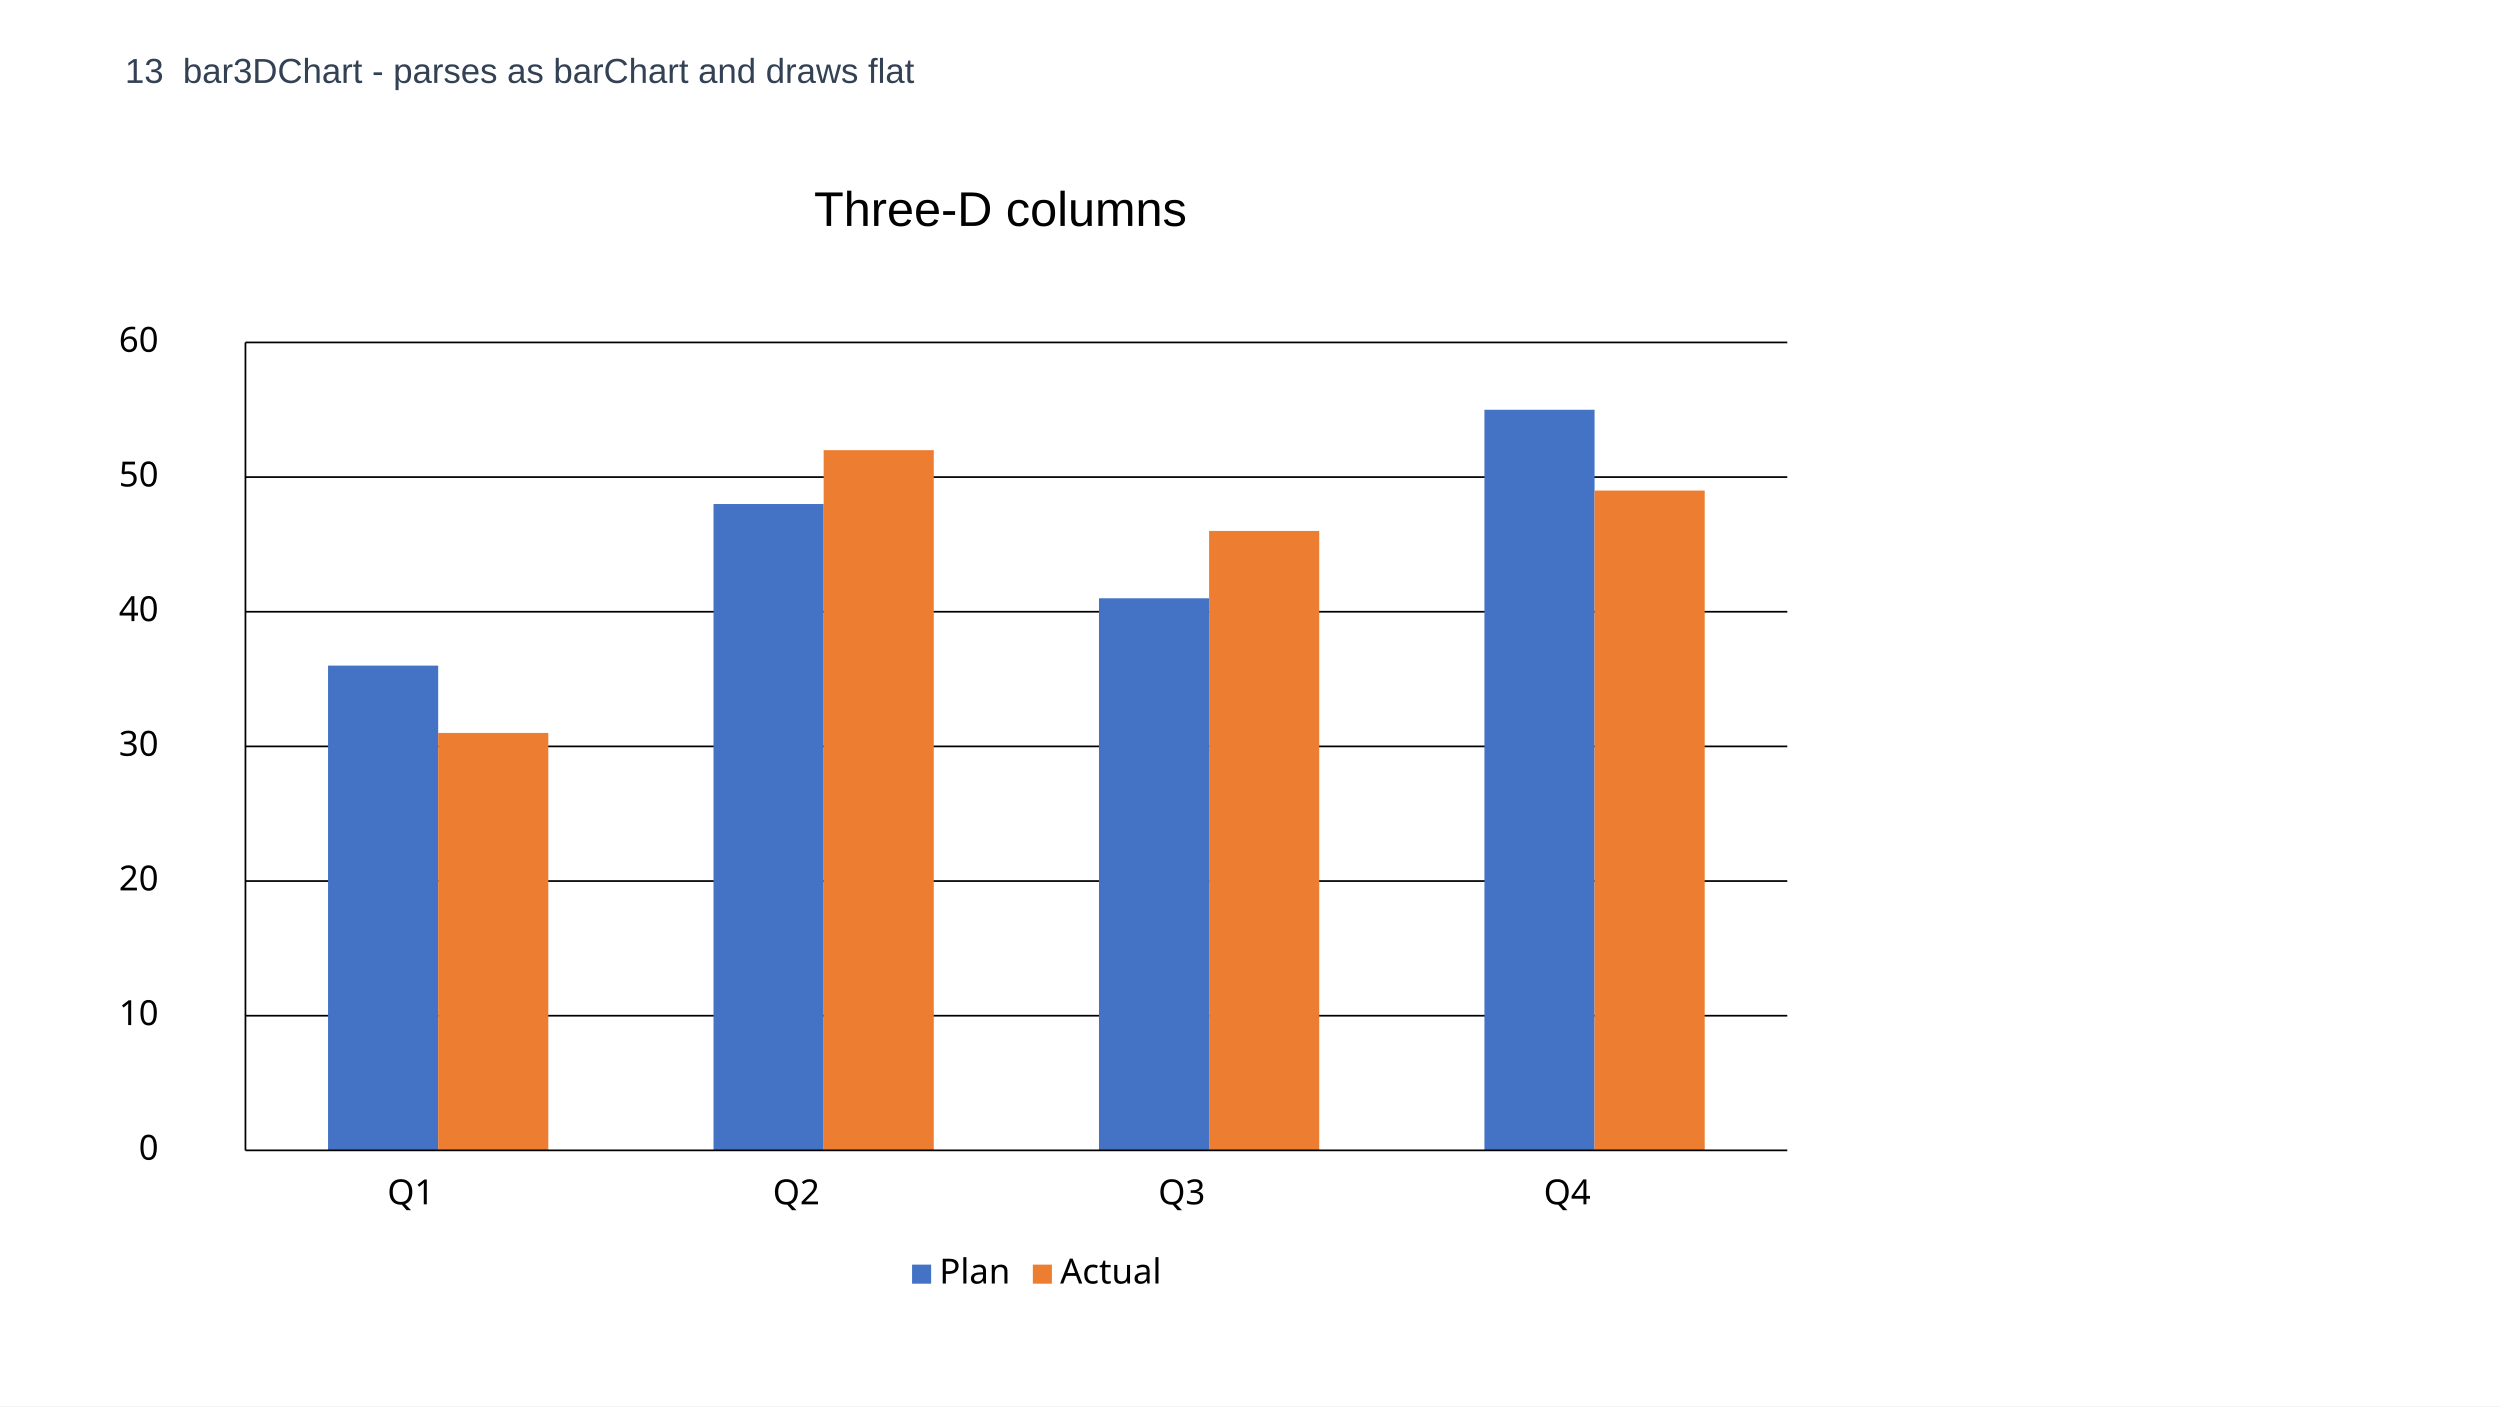
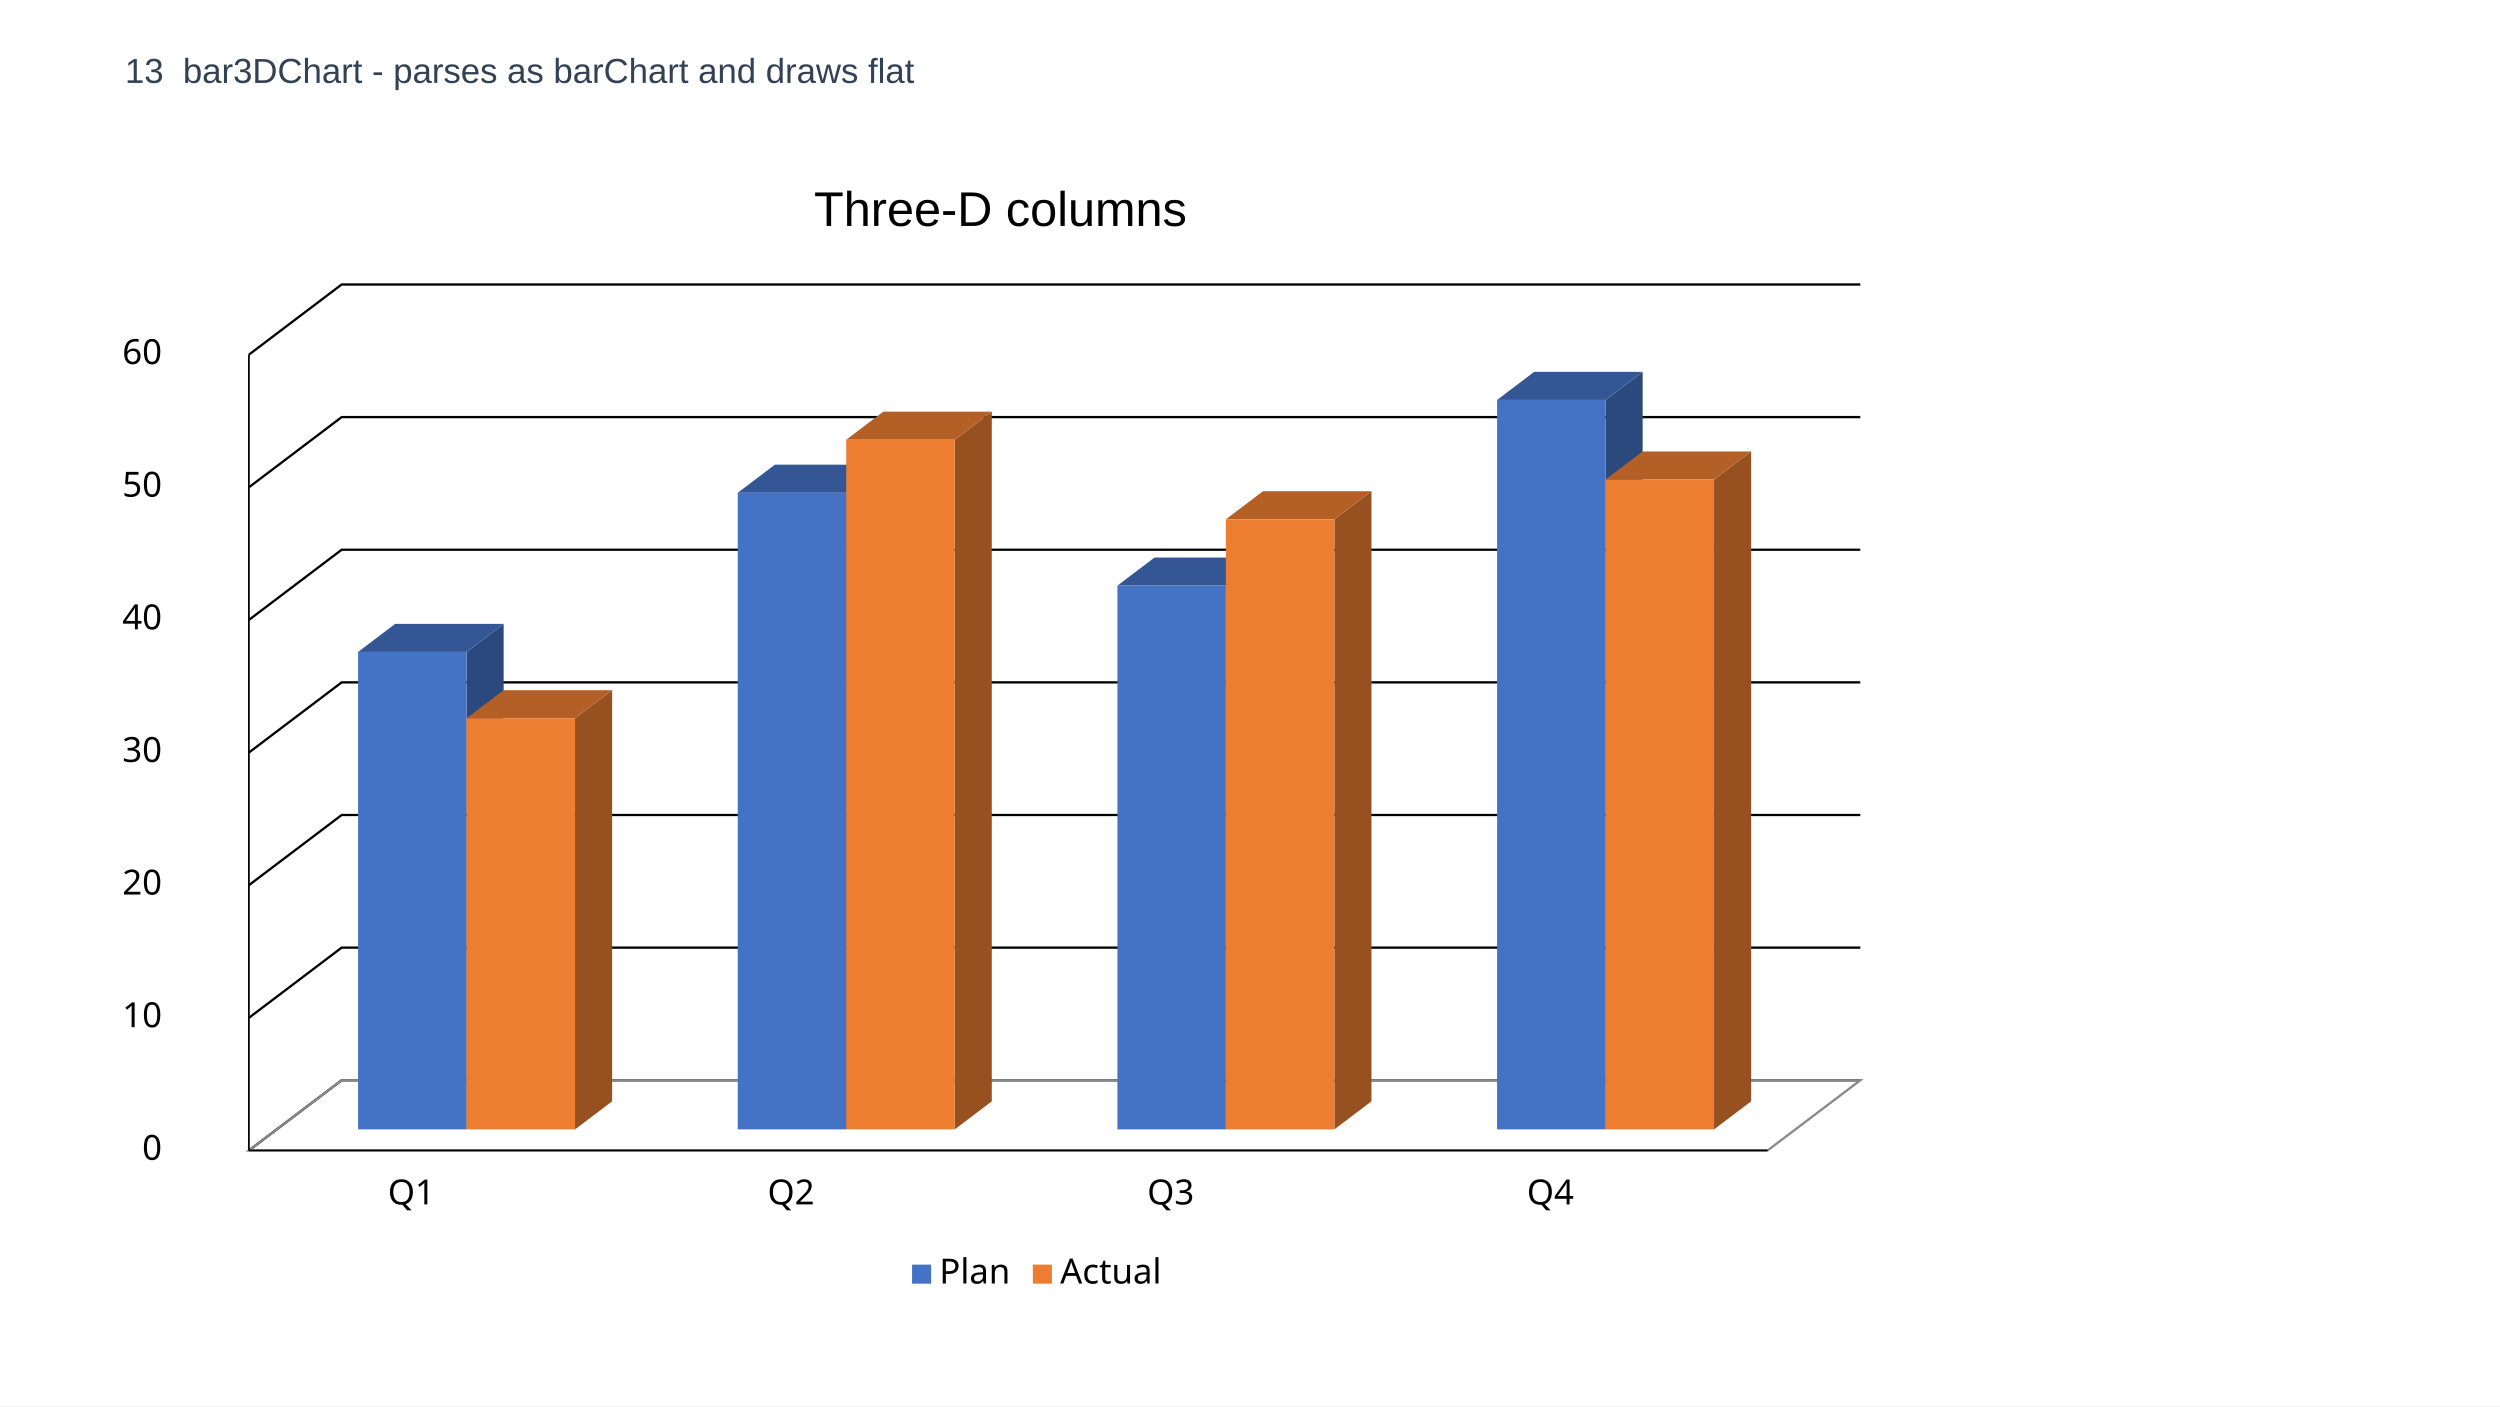
<svg xmlns="http://www.w3.org/2000/svg" viewBox="0 0 960 540" width="960" height="540">
  <rect width="960" height="540" fill="#ffffff" />
  <g role="img" aria-label="Caption" data-pptx-id="268.22" data-pptx-path="0" transform="translate(48, 18.667)">
    <rect fill="none" stroke="none" width="864" height="29.333" />
    <text x="0" y="13.174" xml:space="preserve">
      <tspan x="0" dy="0" text-anchor="start" font-size="13.333" font-family="Arial, Arimo, sans-serif" fill="#334155">13  bar3DChart - parses as barChart and draws flat</tspan>
    </text>
  </g>
  <g role="img" aria-label="bar3DChart" data-pptx-id="268.112" data-pptx-path="1" transform="translate(48, 61.333) scale(1, 1) translate(0, 0)">
    <g transform="translate(0, 6.981)">
      <rect fill="none" stroke="none" width="693.333" height="31.281" />
      <text x="0" y="18.444" xml:space="preserve">
        <tspan x="346.667" dy="0" text-anchor="middle" font-size="18.667" font-family="Arial, Arimo, sans-serif">Three-D columns</tspan>
      </text>
    </g>
-     <g transform="translate(46.252, 328.698)">
-       <line stroke-width="0.667" stroke="#000000" fill="none" x1="0" y1="0" x2="592.068" y2="0" />
-     </g>
-     <g transform="translate(46.252, 276.991)">
-       <line stroke-width="0.667" stroke="#000000" fill="none" x1="0" y1="0" x2="592.068" y2="0" />
-     </g>
-     <g transform="translate(46.252, 225.284)">
-       <line stroke-width="0.667" stroke="#000000" fill="none" x1="0" y1="0" x2="592.068" y2="0" />
-     </g>
-     <g transform="translate(46.252, 173.577)">
-       <line stroke-width="0.667" stroke="#000000" fill="none" x1="0" y1="0" x2="592.068" y2="0" />
-     </g>
-     <g transform="translate(46.252, 121.87)">
-       <line stroke-width="0.667" stroke="#000000" fill="none" x1="0" y1="0" x2="592.068" y2="0" />
-     </g>
-     <g transform="translate(46.252, 70.162)">
-       <line stroke-width="0.667" stroke="#000000" fill="none" x1="0" y1="0" x2="592.068" y2="0" />
-     </g>
-     <g transform="translate(77.97, 194.26)">
-       <rect fill="#4472c4" stroke="none" width="42.291" height="186.146" />
-     </g>
-     <g transform="translate(120.26, 220.113)">
-       <rect fill="#ed7d31" stroke="none" width="42.291" height="160.292" />
-     </g>
-     <g transform="translate(225.987, 132.211)">
-       <rect fill="#4472c4" stroke="none" width="42.291" height="248.194" />
-     </g>
-     <g transform="translate(268.278, 111.528)">
-       <rect fill="#ed7d31" stroke="none" width="42.291" height="268.877" />
-     </g>
-     <g transform="translate(374.004, 168.406)">
-       <rect fill="#4472c4" stroke="none" width="42.291" height="211.999" />
-     </g>
-     <g transform="translate(416.295, 142.552)">
-       <rect fill="#ed7d31" stroke="none" width="42.291" height="237.853" />
-     </g>
-     <g transform="translate(522.021, 96.016)">
-       <rect fill="#4472c4" stroke="none" width="42.291" height="284.389" />
-     </g>
-     <g transform="translate(564.312, 127.04)">
-       <rect fill="#ed7d31" stroke="none" width="42.291" height="253.365" />
-     </g>
-     <g transform="translate(46.252, 70.162)">
-       <line stroke-width="0.667" stroke="#000000" fill="none" x1="0" y1="0" x2="0" y2="310.243" />
-     </g>
-     <g transform="translate(46.252, 380.405)">
-       <line stroke-width="0.667" stroke="#000000" fill="none" x1="0" y1="0" x2="592.068" y2="0" />
-     </g>
-     <g transform="translate(0, 371.762)">
-       <rect fill="none" stroke="none" width="33.895" height="24.414" />
-       <text x="0" y="12.243" xml:space="preserve">
-         <tspan x="33.895" dy="0" text-anchor="end" font-size="13.333" font-family="Aptos, Carlito, sans-serif" fill="#000000">0</tspan>
-       </text>
-     </g>
-     <g transform="translate(0, 320.055)">
-       <rect fill="none" stroke="none" width="33.895" height="24.414" />
-       <text x="0" y="12.243" xml:space="preserve">
-         <tspan x="33.895" dy="0" text-anchor="end" font-size="13.333" font-family="Aptos, Carlito, sans-serif" fill="#000000">10</tspan>
-       </text>
-     </g>
-     <g transform="translate(0, 268.348)">
-       <rect fill="none" stroke="none" width="33.895" height="24.414" />
-       <text x="0" y="12.243" xml:space="preserve">
-         <tspan x="33.895" dy="0" text-anchor="end" font-size="13.333" font-family="Aptos, Carlito, sans-serif" fill="#000000">20</tspan>
-       </text>
-     </g>
-     <g transform="translate(0, 216.64)">
-       <rect fill="none" stroke="none" width="33.895" height="24.414" />
-       <text x="0" y="12.243" xml:space="preserve">
-         <tspan x="33.895" dy="0" text-anchor="end" font-size="13.333" font-family="Aptos, Carlito, sans-serif" fill="#000000">30</tspan>
-       </text>
-     </g>
-     <g transform="translate(0, 164.933)">
-       <rect fill="none" stroke="none" width="33.895" height="24.414" />
-       <text x="0" y="12.243" xml:space="preserve">
-         <tspan x="33.895" dy="0" text-anchor="end" font-size="13.333" font-family="Aptos, Carlito, sans-serif" fill="#000000">40</tspan>
-       </text>
-     </g>
-     <g transform="translate(0, 113.226)">
-       <rect fill="none" stroke="none" width="33.895" height="24.414" />
-       <text x="0" y="12.243" xml:space="preserve">
-         <tspan x="33.895" dy="0" text-anchor="end" font-size="13.333" font-family="Aptos, Carlito, sans-serif" fill="#000000">50</tspan>
-       </text>
-     </g>
-     <g transform="translate(0, 61.519)">
-       <rect fill="none" stroke="none" width="33.895" height="24.414" />
-       <text x="0" y="12.243" xml:space="preserve">
-         <tspan x="33.895" dy="0" text-anchor="end" font-size="13.333" font-family="Aptos, Carlito, sans-serif" fill="#000000">60</tspan>
-       </text>
-     </g>
-     <g transform="translate(46.252, 388.881)">
-       <rect fill="none" stroke="none" width="148.017" height="24.414" />
-       <text x="0" y="12.243" xml:space="preserve">
-         <tspan x="74.009" dy="0" text-anchor="middle" font-size="13.333" font-family="Aptos, Carlito, sans-serif" fill="#000000">Q1</tspan>
-       </text>
-     </g>
-     <g transform="translate(194.269, 388.881)">
-       <rect fill="none" stroke="none" width="148.017" height="24.414" />
-       <text x="0" y="12.243" xml:space="preserve">
-         <tspan x="74.009" dy="0" text-anchor="middle" font-size="13.333" font-family="Aptos, Carlito, sans-serif" fill="#000000">Q2</tspan>
-       </text>
-     </g>
-     <g transform="translate(342.286, 388.881)">
-       <rect fill="none" stroke="none" width="148.017" height="24.414" />
-       <text x="0" y="12.243" xml:space="preserve">
-         <tspan x="74.009" dy="0" text-anchor="middle" font-size="13.333" font-family="Aptos, Carlito, sans-serif" fill="#000000">Q3</tspan>
-       </text>
-     </g>
-     <g transform="translate(490.303, 388.881)">
-       <rect fill="none" stroke="none" width="148.017" height="24.414" />
-       <text x="0" y="12.243" xml:space="preserve">
-         <tspan x="74.009" dy="0" text-anchor="middle" font-size="13.333" font-family="Aptos, Carlito, sans-serif" fill="#000000">Q4</tspan>
+     <g transform="translate(47.574, 353.488)">
+       <path fill="none" stroke-width="0.667" stroke="#000000" d="M 0 20.215 L 26.713 0 L 464.09 0" transform="scale(1.333333, 1.333333)" />
+     </g>
+     <g transform="translate(47.574, 302.558)">
+       <path fill="none" stroke-width="0.667" stroke="#000000" d="M 0 20.215 L 26.713 0 L 464.09 0" transform="scale(1.333333, 1.333333)" />
+     </g>
+     <g transform="translate(47.574, 251.628)">
+       <path fill="none" stroke-width="0.667" stroke="#000000" d="M 0 20.215 L 26.713 0 L 464.09 0" transform="scale(1.333333, 1.333333)" />
+     </g>
+     <g transform="translate(47.574, 200.698)">
+       <path fill="none" stroke-width="0.667" stroke="#000000" d="M 0 20.215 L 26.713 0 L 464.09 0" transform="scale(1.333333, 1.333333)" />
+     </g>
+     <g transform="translate(47.574, 149.768)">
+       <path fill="none" stroke-width="0.667" stroke="#000000" d="M 0 20.215 L 26.713 0 L 464.09 0" transform="scale(1.333333, 1.333333)" />
+     </g>
+     <g transform="translate(47.574, 98.838)">
+       <path fill="none" stroke-width="0.667" stroke="#000000" d="M 0 20.215 L 26.713 0 L 464.09 0" transform="scale(1.333333, 1.333333)" />
+     </g>
+     <g transform="translate(47.574, 47.908)">
+       <path fill="none" stroke-width="0.667" stroke="#000000" d="M 0 20.215 L 26.713 0 L 464.09 0" transform="scale(1.333333, 1.333333)" />
+     </g>
+     <g transform="translate(47.574, 353.488)">
+       <path fill="none" stroke-width="0.667" stroke="#898989" d="M 0 20.215 L 26.713 0 L 464.09 0 L 437.377 20.215 Z" transform="scale(1.333333, 1.333333)" />
+     </g>
+     <g transform="translate(131.155, 178.226)">
+       <path fill="#2B497D" stroke="none" d="M 0 8.086 L 10.685 0 L 10.685 137.511 L 0 145.597 Z" transform="scale(1.333333, 1.333333)" />
+     </g>
+     <g transform="translate(89.5, 178.226)">
+       <path fill="#345695" stroke="none" d="M 0 8.086 L 31.241 8.086 L 41.926 0 L 10.685 0 Z" transform="scale(1.333333, 1.333333)" />
+     </g>
+     <g transform="translate(89.5, 189.007)">
+       <path fill="#4472c4" stroke="none" d="M 0 0 L 31.241 0 L 31.241 137.511 L 0 137.511 Z" transform="scale(1.333333, 1.333333)" />
+     </g>
+     <g transform="translate(172.81, 203.691)">
+       <path fill="#97501F" stroke="none" d="M 0 8.086 L 10.685 0 L 10.685 118.412 L 0 126.498 Z" transform="scale(1.333333, 1.333333)" />
+     </g>
+     <g transform="translate(131.155, 203.691)">
+       <path fill="#B45F25" stroke="none" d="M 0 8.086 L 31.241 8.086 L 41.926 0 L 10.685 0 Z" transform="scale(1.333333, 1.333333)" />
+     </g>
+     <g transform="translate(131.155, 214.472)">
+       <path fill="#ed7d31" stroke="none" d="M 0 0 L 31.241 0 L 31.241 118.412 L 0 118.412 Z" transform="scale(1.333333, 1.333333)" />
+     </g>
+     <g transform="translate(276.948, 117.11)">
+       <path fill="#2B497D" stroke="none" d="M 0 8.086 L 10.685 0 L 10.685 183.348 L 0 191.434 Z" transform="scale(1.333333, 1.333333)" />
+     </g>
+     <g transform="translate(235.293, 117.11)">
+       <path fill="#345695" stroke="none" d="M 0 8.086 L 31.241 8.086 L 41.926 0 L 10.685 0 Z" transform="scale(1.333333, 1.333333)" />
+     </g>
+     <g transform="translate(235.293, 127.891)">
+       <path fill="#4472c4" stroke="none" d="M 0 0 L 31.241 0 L 31.241 183.348 L 0 183.348 Z" transform="scale(1.333333, 1.333333)" />
+     </g>
+     <g transform="translate(318.603, 96.738)">
+       <path fill="#97501F" stroke="none" d="M 0 8.086 L 10.685 0 L 10.685 198.627 L 0 206.713 Z" transform="scale(1.333333, 1.333333)" />
+     </g>
+     <g transform="translate(276.948, 96.738)">
+       <path fill="#B45F25" stroke="none" d="M 0 8.086 L 31.241 8.086 L 41.926 0 L 10.685 0 Z" transform="scale(1.333333, 1.333333)" />
+     </g>
+     <g transform="translate(276.948, 107.519)">
+       <path fill="#ed7d31" stroke="none" d="M 0 0 L 31.241 0 L 31.241 198.627 L 0 198.627 Z" transform="scale(1.333333, 1.333333)" />
+     </g>
+     <g transform="translate(422.74, 152.761)">
+       <path fill="#2B497D" stroke="none" d="M 0 8.086 L 10.685 0 L 10.685 156.61 L 0 164.696 Z" transform="scale(1.333333, 1.333333)" />
+     </g>
+     <g transform="translate(381.085, 152.761)">
+       <path fill="#345695" stroke="none" d="M 0 8.086 L 31.241 8.086 L 41.926 0 L 10.685 0 Z" transform="scale(1.333333, 1.333333)" />
+     </g>
+     <g transform="translate(381.085, 163.542)">
+       <path fill="#4472c4" stroke="none" d="M 0 0 L 31.241 0 L 31.241 156.61 L 0 156.61 Z" transform="scale(1.333333, 1.333333)" />
+     </g>
+     <g transform="translate(464.395, 127.296)">
+       <path fill="#97501F" stroke="none" d="M 0 8.086 L 10.685 0 L 10.685 175.708 L 0 183.794 Z" transform="scale(1.333333, 1.333333)" />
+     </g>
+     <g transform="translate(422.74, 127.296)">
+       <path fill="#B45F25" stroke="none" d="M 0 8.086 L 31.241 8.086 L 41.926 0 L 10.685 0 Z" transform="scale(1.333333, 1.333333)" />
+     </g>
+     <g transform="translate(422.74, 138.077)">
+       <path fill="#ed7d31" stroke="none" d="M 0 0 L 31.241 0 L 31.241 175.708 L 0 175.708 Z" transform="scale(1.333333, 1.333333)" />
+     </g>
+     <g transform="translate(568.533, 81.459)">
+       <path fill="#2B497D" stroke="none" d="M 0 8.086 L 10.685 0 L 10.685 210.086 L 0 218.172 Z" transform="scale(1.333333, 1.333333)" />
+     </g>
+     <g transform="translate(526.878, 81.459)">
+       <path fill="#345695" stroke="none" d="M 0 8.086 L 31.241 8.086 L 41.926 0 L 10.685 0 Z" transform="scale(1.333333, 1.333333)" />
+     </g>
+     <g transform="translate(526.878, 92.24)">
+       <path fill="#4472c4" stroke="none" d="M 0 0 L 31.241 0 L 31.241 210.086 L 0 210.086 Z" transform="scale(1.333333, 1.333333)" />
+     </g>
+     <g transform="translate(610.188, 112.017)">
+       <path fill="#97501F" stroke="none" d="M 0 8.086 L 10.685 0 L 10.685 187.168 L 0 195.254 Z" transform="scale(1.333333, 1.333333)" />
+     </g>
+     <g transform="translate(568.533, 112.017)">
+       <path fill="#B45F25" stroke="none" d="M 0 8.086 L 31.241 8.086 L 41.926 0 L 10.685 0 Z" transform="scale(1.333333, 1.333333)" />
+     </g>
+     <g transform="translate(568.533, 122.798)">
+       <path fill="#ed7d31" stroke="none" d="M 0 0 L 31.241 0 L 31.241 187.168 L 0 187.168 Z" transform="scale(1.333333, 1.333333)" />
+     </g>
+     <g transform="translate(47.574, 74.86)">
+       <line stroke-width="0.667" stroke="#000000" fill="none" x1="0" y1="0" x2="0" y2="305.58" />
+     </g>
+     <g transform="translate(47.574, 380.44)">
+       <line stroke-width="0.667" stroke="#000000" fill="none" x1="0" y1="0" x2="583.17" y2="0" />
+     </g>
+     <g transform="translate(0, 371.797)">
+       <rect fill="none" stroke="none" width="35.217" height="24.414" />
+       <text x="0" y="12.243" xml:space="preserve">
+         <tspan x="35.217" dy="0" text-anchor="end" font-size="13.333" font-family="Aptos, Carlito, sans-serif" fill="#000000">0</tspan>
+       </text>
+     </g>
+     <g transform="translate(0, 320.867)">
+       <rect fill="none" stroke="none" width="35.217" height="24.414" />
+       <text x="0" y="12.243" xml:space="preserve">
+         <tspan x="35.217" dy="0" text-anchor="end" font-size="13.333" font-family="Aptos, Carlito, sans-serif" fill="#000000">10</tspan>
+       </text>
+     </g>
+     <g transform="translate(0, 269.937)">
+       <rect fill="none" stroke="none" width="35.217" height="24.414" />
+       <text x="0" y="12.243" xml:space="preserve">
+         <tspan x="35.217" dy="0" text-anchor="end" font-size="13.333" font-family="Aptos, Carlito, sans-serif" fill="#000000">20</tspan>
+       </text>
+     </g>
+     <g transform="translate(0, 219.007)">
+       <rect fill="none" stroke="none" width="35.217" height="24.414" />
+       <text x="0" y="12.243" xml:space="preserve">
+         <tspan x="35.217" dy="0" text-anchor="end" font-size="13.333" font-family="Aptos, Carlito, sans-serif" fill="#000000">30</tspan>
+       </text>
+     </g>
+     <g transform="translate(0, 168.077)">
+       <rect fill="none" stroke="none" width="35.217" height="24.414" />
+       <text x="0" y="12.243" xml:space="preserve">
+         <tspan x="35.217" dy="0" text-anchor="end" font-size="13.333" font-family="Aptos, Carlito, sans-serif" fill="#000000">40</tspan>
+       </text>
+     </g>
+     <g transform="translate(0, 117.147)">
+       <rect fill="none" stroke="none" width="35.217" height="24.414" />
+       <text x="0" y="12.243" xml:space="preserve">
+         <tspan x="35.217" dy="0" text-anchor="end" font-size="13.333" font-family="Aptos, Carlito, sans-serif" fill="#000000">50</tspan>
+       </text>
+     </g>
+     <g transform="translate(0, 66.217)">
+       <rect fill="none" stroke="none" width="35.217" height="24.414" />
+       <text x="0" y="12.243" xml:space="preserve">
+         <tspan x="35.217" dy="0" text-anchor="end" font-size="13.333" font-family="Aptos, Carlito, sans-serif" fill="#000000">60</tspan>
+       </text>
+     </g>
+     <g transform="translate(47.574, 388.917)">
+       <rect fill="none" stroke="none" width="145.792" height="24.414" />
+       <text x="0" y="12.243" xml:space="preserve">
+         <tspan x="72.896" dy="0" text-anchor="middle" font-size="13.333" font-family="Aptos, Carlito, sans-serif" fill="#000000">Q1</tspan>
+       </text>
+     </g>
+     <g transform="translate(193.366, 388.917)">
+       <rect fill="none" stroke="none" width="145.792" height="24.414" />
+       <text x="0" y="12.243" xml:space="preserve">
+         <tspan x="72.896" dy="0" text-anchor="middle" font-size="13.333" font-family="Aptos, Carlito, sans-serif" fill="#000000">Q2</tspan>
+       </text>
+     </g>
+     <g transform="translate(339.159, 388.917)">
+       <rect fill="none" stroke="none" width="145.792" height="24.414" />
+       <text x="0" y="12.243" xml:space="preserve">
+         <tspan x="72.896" dy="0" text-anchor="middle" font-size="13.333" font-family="Aptos, Carlito, sans-serif" fill="#000000">Q3</tspan>
+       </text>
+     </g>
+     <g transform="translate(484.951, 388.917)">
+       <rect fill="none" stroke="none" width="145.792" height="24.414" />
+       <text x="0" y="12.243" xml:space="preserve">
+         <tspan x="72.896" dy="0" text-anchor="middle" font-size="13.333" font-family="Aptos, Carlito, sans-serif" fill="#000000">Q4</tspan>
      </text>
    </g>
    <g transform="translate(302.235, 424.283)">
      <rect fill="#4472c4" stroke="none" width="7.32" height="7.32" />
    </g>
    <g transform="translate(312.715, 419.3)">
      <rect fill="none" stroke="none" width="38.932" height="24.414" />
      <text x="0" y="12.243" xml:space="preserve">
        <tspan x="0" dy="0" text-anchor="start" font-size="13.333" font-family="Aptos, Carlito, sans-serif" fill="#000000">Plan</tspan>
      </text>
    </g>
    <g transform="translate(348.61, 424.283)">
      <rect fill="#ed7d31" stroke="none" width="7.32" height="7.32" />
    </g>
    <g transform="translate(359.09, 419.3)">
      <rect fill="none" stroke="none" width="50.501" height="24.414" />
      <text x="0" y="12.243" xml:space="preserve">
        <tspan x="0" dy="0" text-anchor="start" font-size="13.333" font-family="Aptos, Carlito, sans-serif" fill="#000000">Actual</tspan>
      </text>
    </g>
  </g>
</svg>
